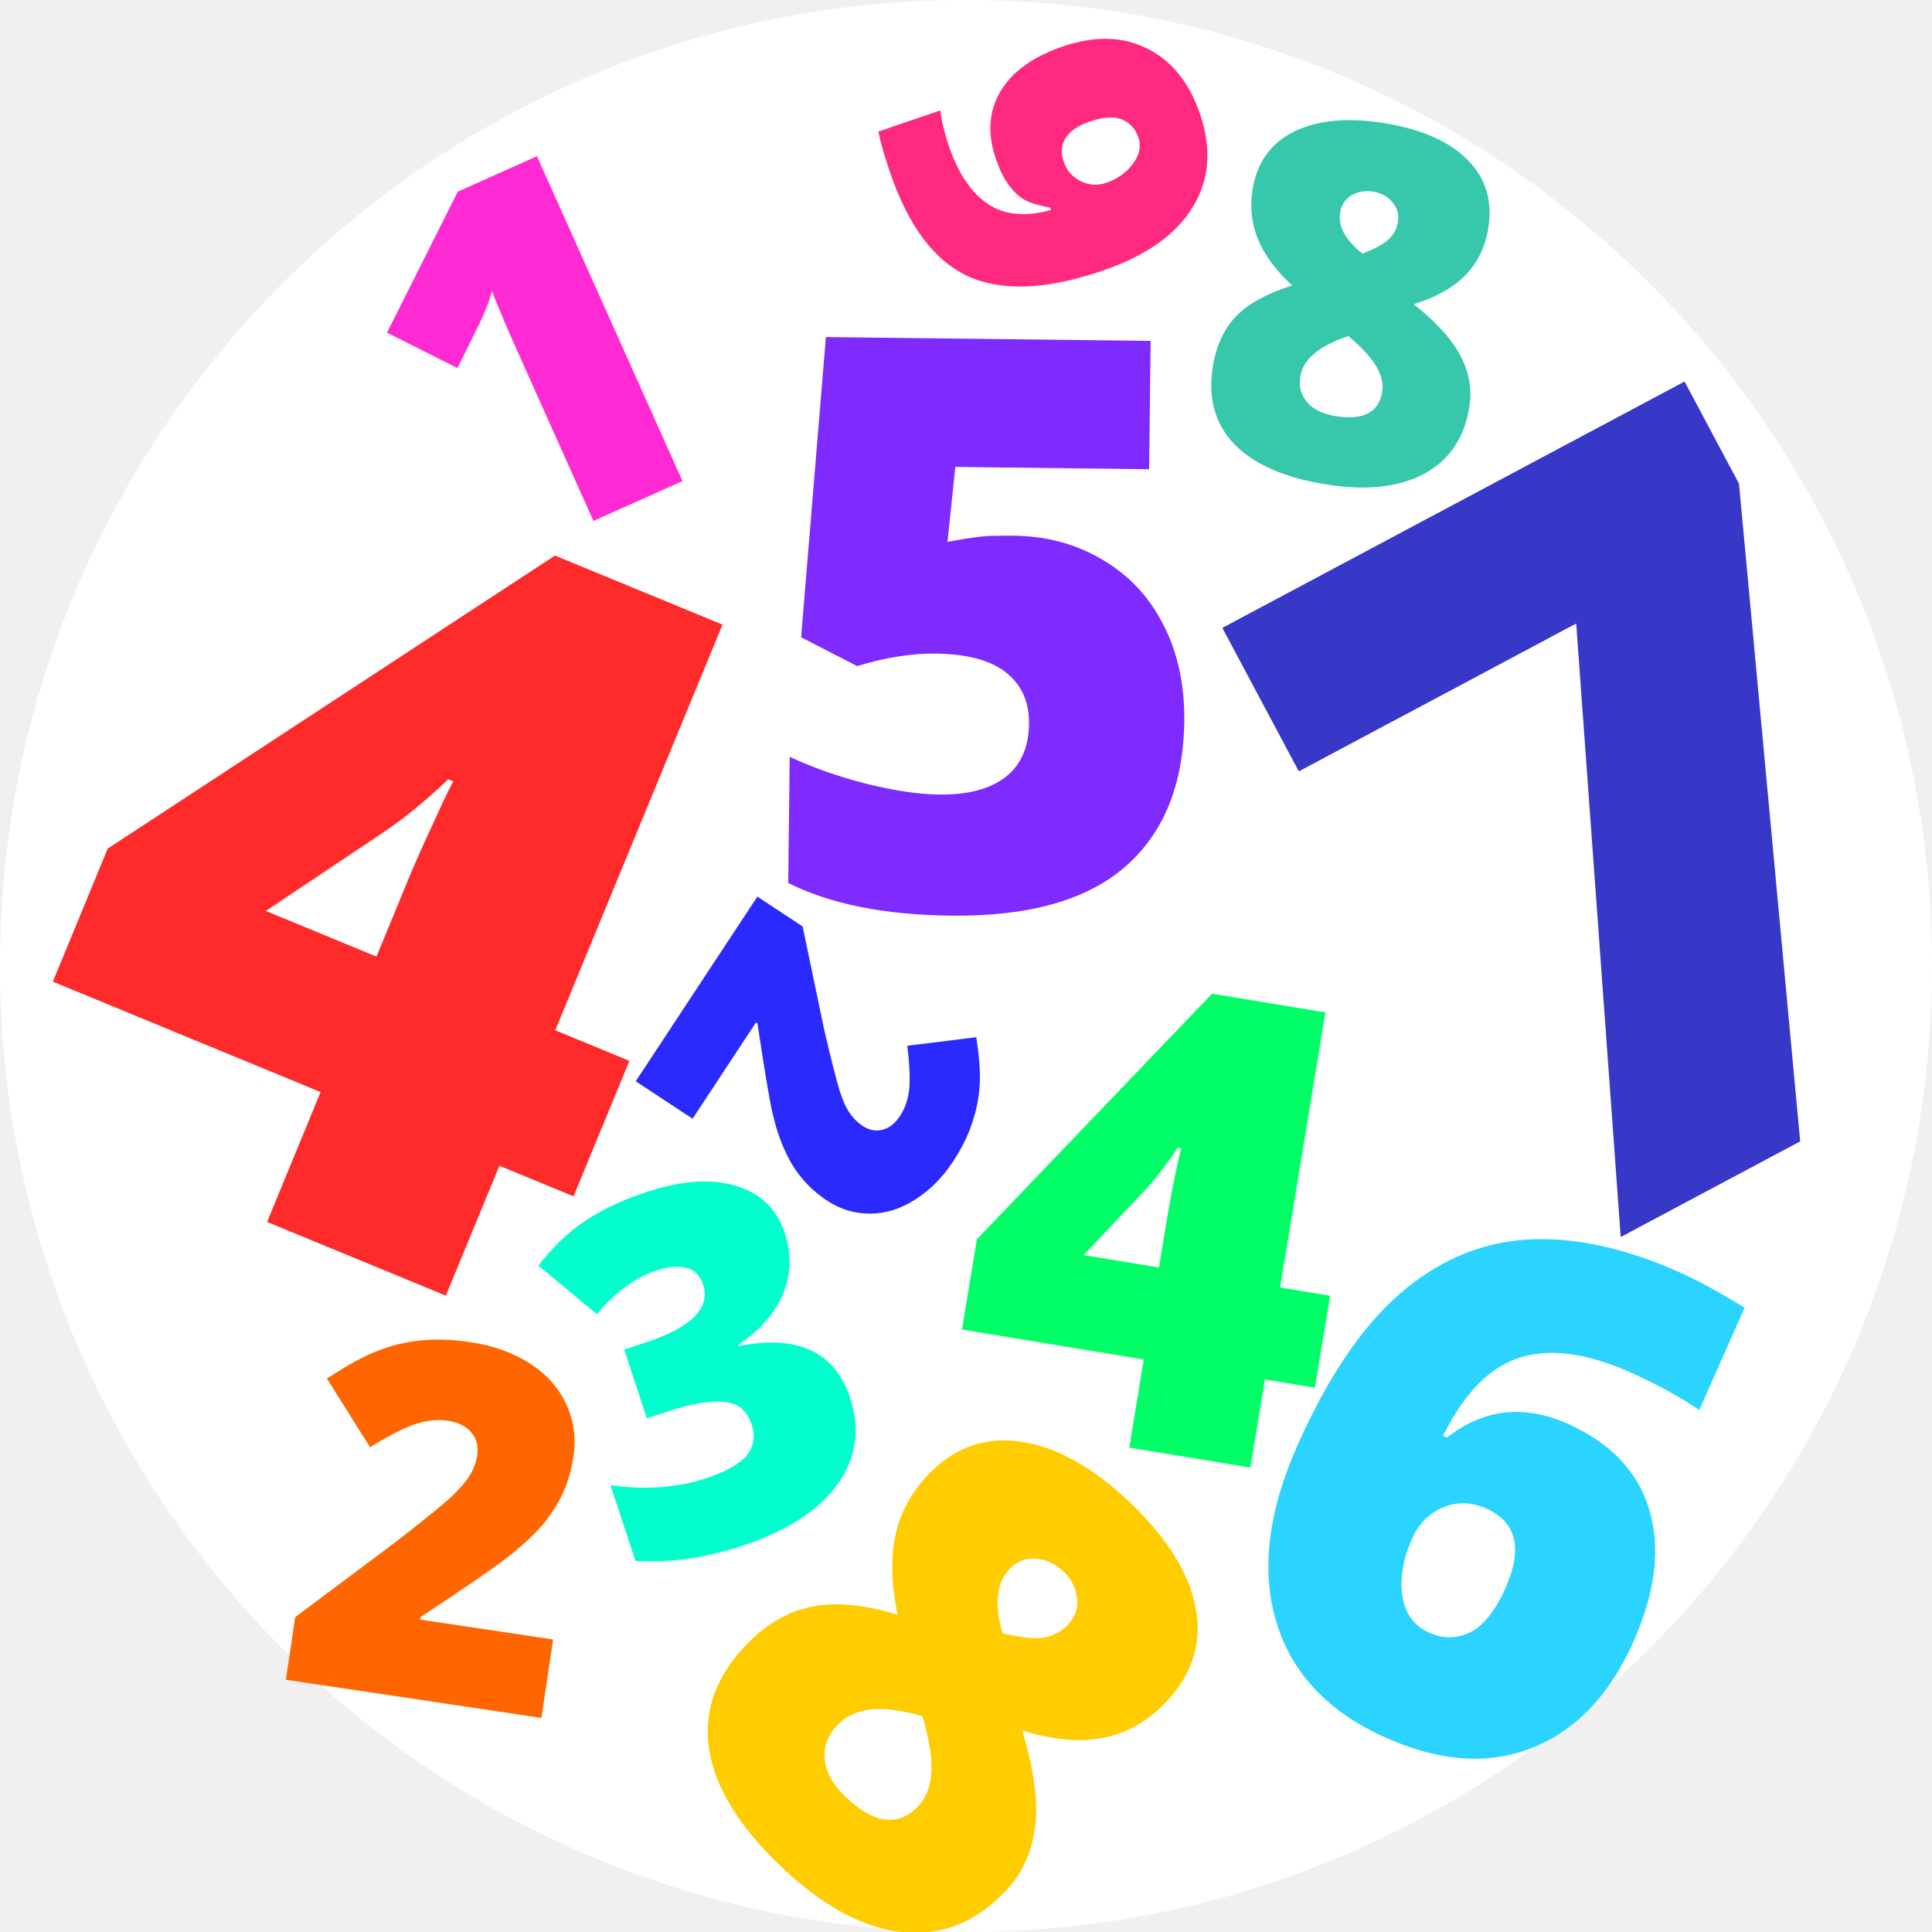
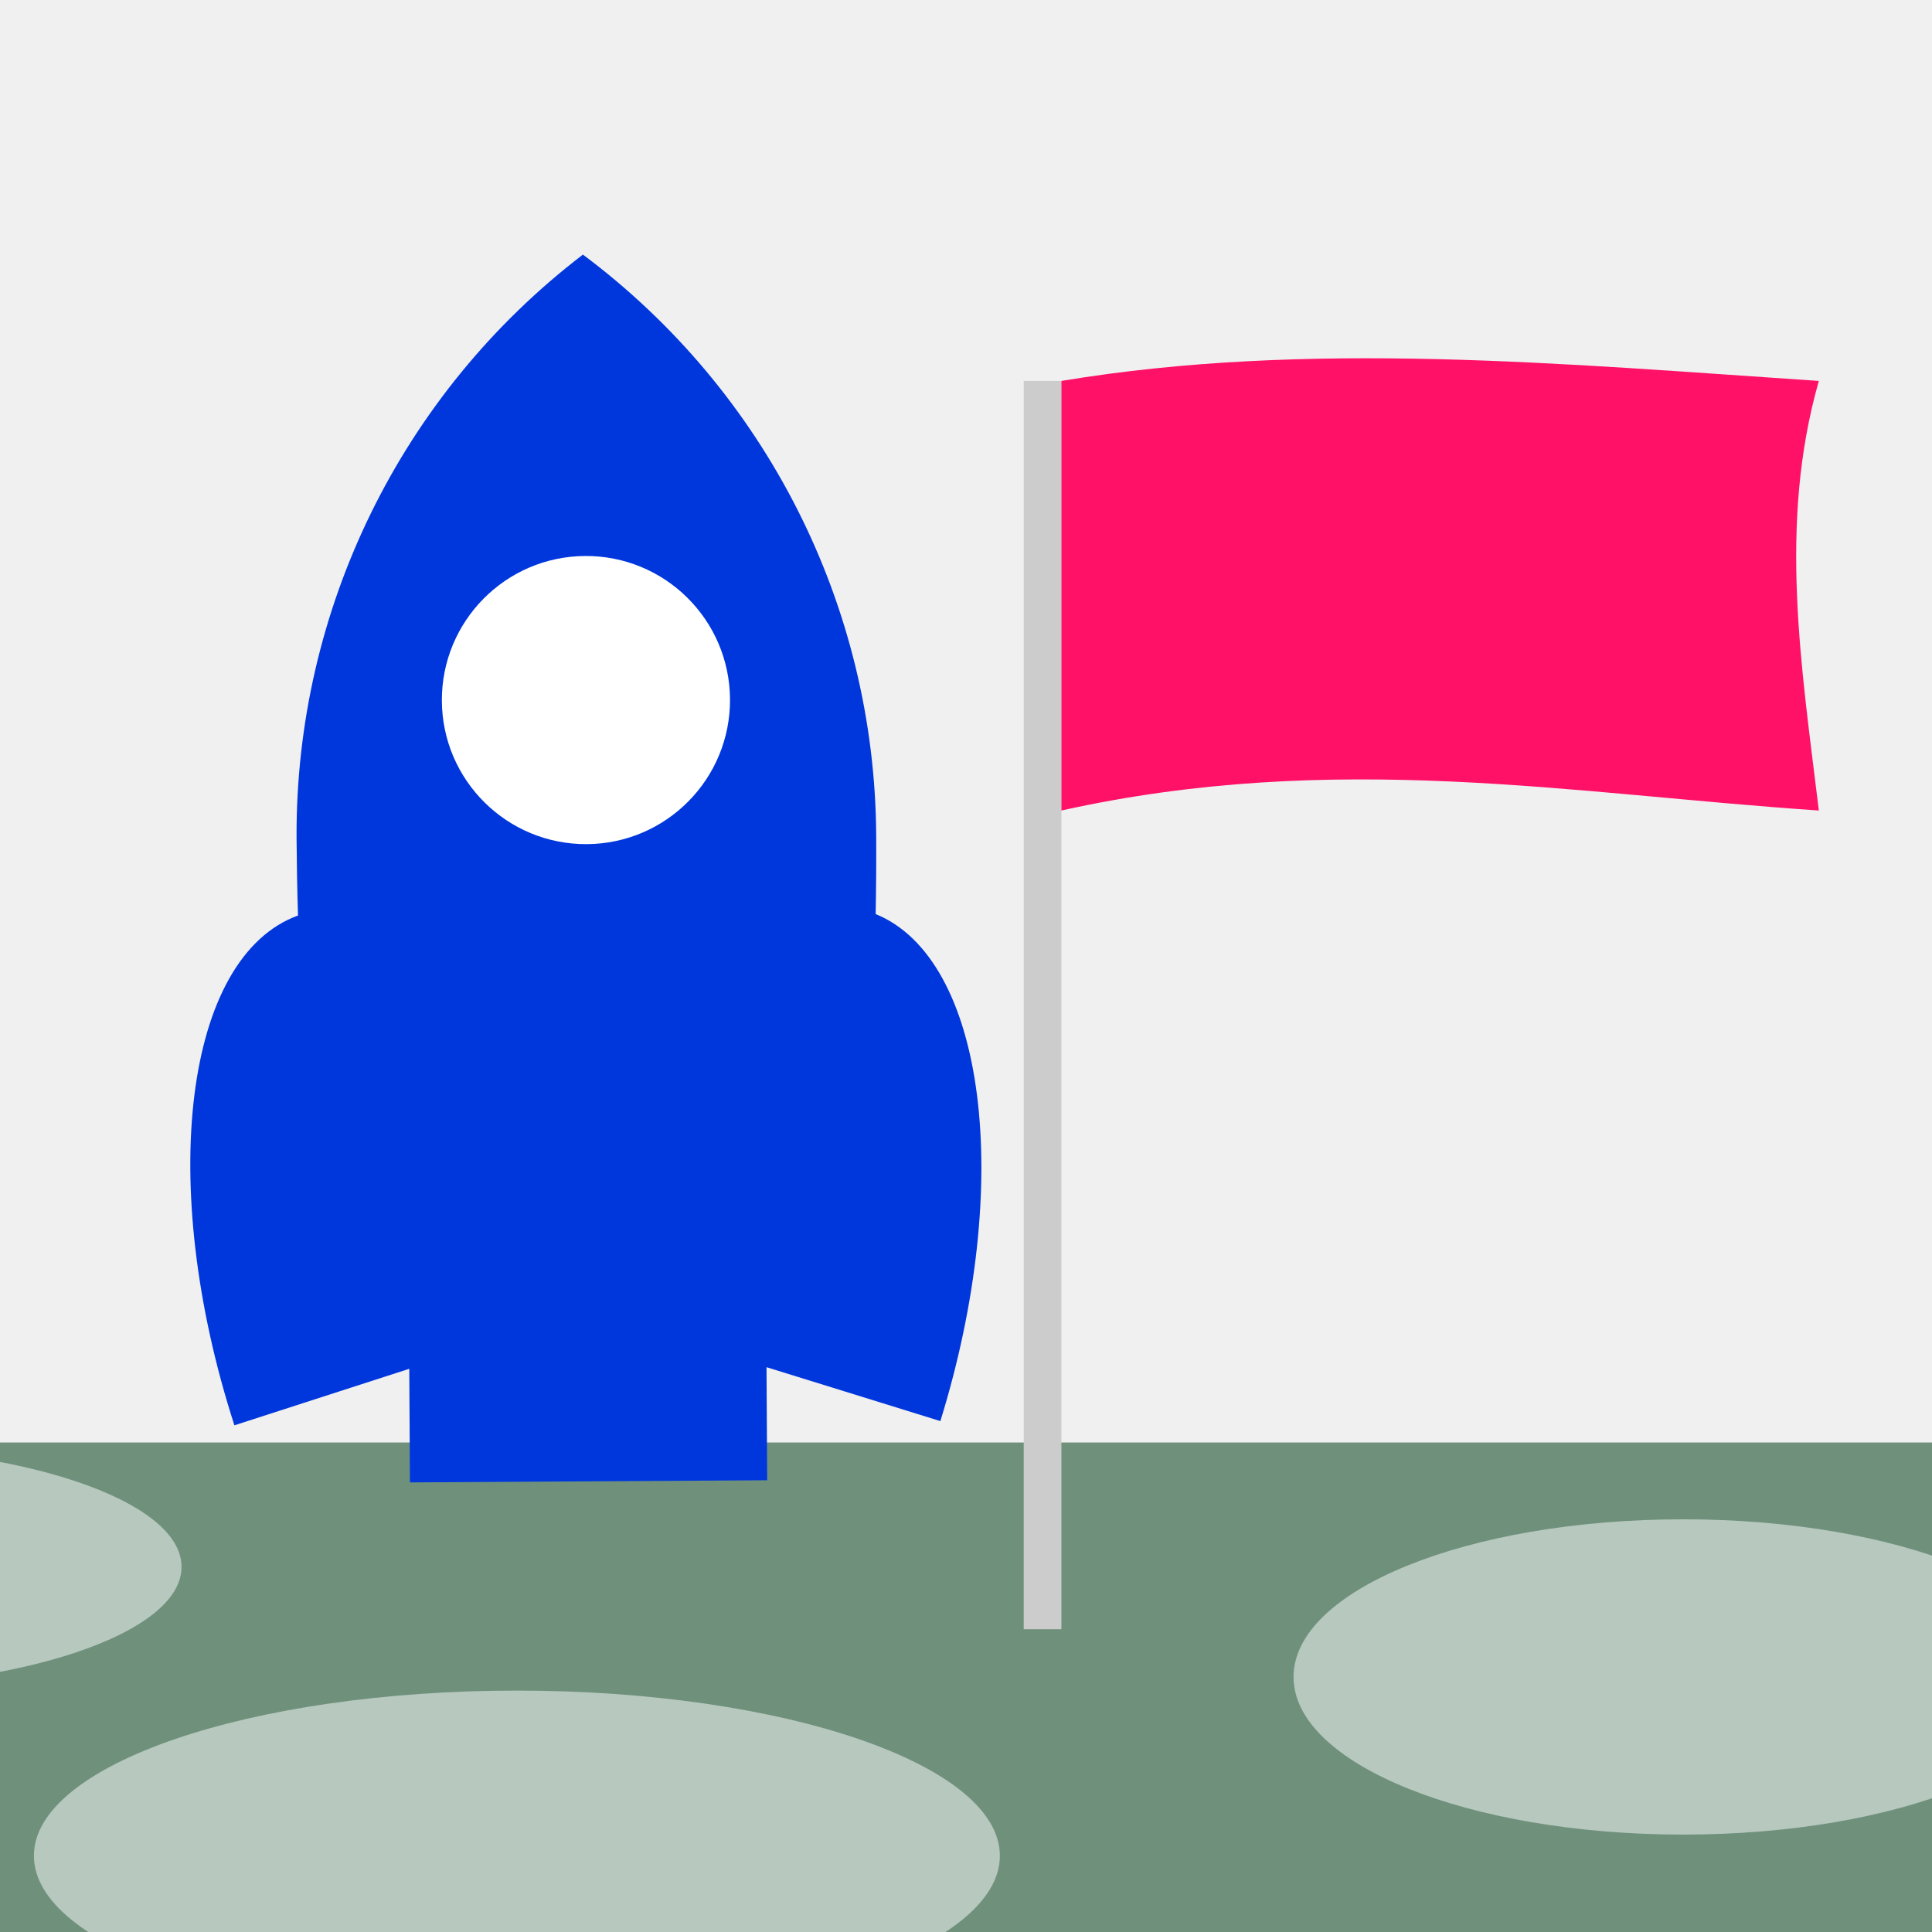
<svg xmlns="http://www.w3.org/2000/svg" width="69.624mm" height="69.624mm" viewBox="0 0 69.624 69.624" version="1.1" id="svg8">
  <defs id="defs2" />
  <g id="layer1" transform="translate(-60.36378,-12.26346)">
-     <circle style="opacity:1;fill:#ffffff;fill-opacity:1;stroke:none;stroke-width:2.065;stroke-linecap:round;stroke-linejoin:round;stroke-miterlimit:4;stroke-dasharray:none;stroke-opacity:1;paint-order:normal" id="path815" cx="95.176" cy="47.075" r="34.812" />
-     <text xml:space="preserve" style="font-style:normal;font-weight:normal;font-size:17.967px;line-height:1.25;font-family:sans-serif;letter-spacing:0px;word-spacing:0px;fill:#ff6600;fill-opacity:1;stroke:none;stroke-width:0.265" x="80.114" y="61.559" id="text819" transform="rotate(8.495761)">
-       <tspan id="tspan817" x="80.114" y="61.559" style="font-style:normal;font-variant:normal;font-weight:800;font-stretch:normal;font-family:'Open Sans';-inkscape-font-specification:'Open Sans Ultra-Bold';fill:#ff6600;fill-opacity:1;stroke-width:0.265">2</tspan>
-     </text>
-     <text transform="rotate(-18.26608)" id="text823" y="91.677" x="56.986" style="font-style:normal;font-weight:normal;font-size:17.967px;line-height:1.25;font-family:sans-serif;letter-spacing:0px;word-spacing:0px;fill:#00ffcc;fill-opacity:1;stroke:none;stroke-width:0.265" xml:space="preserve">
-       <tspan style="font-style:normal;font-variant:normal;font-weight:800;font-stretch:normal;font-family:'Open Sans';-inkscape-font-specification:'Open Sans Ultra-Bold';fill:#00ffcc;fill-opacity:1;stroke-width:0.265" y="91.677" x="56.986" id="tspan821">3</tspan>
-     </text>
-     <text xml:space="preserve" style="font-style:normal;font-weight:normal;font-size:26.736px;line-height:1.25;font-family:sans-serif;letter-spacing:0px;word-spacing:0px;fill:#2ad4ff;fill-opacity:1;stroke:none;stroke-width:0.265" x="123.111" y="23.427" id="text827" transform="rotate(23.93513)">
-       <tspan id="tspan825" x="123.111" y="23.427" style="font-style:normal;font-variant:normal;font-weight:800;font-stretch:normal;font-family:'Open Sans';-inkscape-font-specification:'Open Sans Ultra-Bold';fill:#2ad4ff;fill-opacity:1;stroke-width:0.265">6</tspan>
-     </text>
-     <text transform="rotate(-28.05805)" id="text831" y="106.026" x="74.341" style="font-style:normal;font-weight:normal;font-size:36.634px;line-height:1.25;font-family:sans-serif;letter-spacing:0px;word-spacing:0px;fill:#3737c8;fill-opacity:1;stroke:none;stroke-width:0.265" xml:space="preserve">
-       <tspan style="font-style:normal;font-variant:normal;font-weight:800;font-stretch:normal;font-family:'Open Sans';-inkscape-font-specification:'Open Sans Ultra-Bold';fill:#3737c8;fill-opacity:1;stroke-width:0.265" y="106.026" x="74.341" id="tspan829">7</tspan>
-     </text>
-     <text xml:space="preserve" style="font-style:normal;font-weight:normal;font-size:36.634px;line-height:1.25;font-family:sans-serif;letter-spacing:0px;word-spacing:0px;fill:#ff2a2a;fill-opacity:1;stroke:none;stroke-width:0.265" x="75.102" y="25.372" id="text835" transform="rotate(22.40609)">
-       <tspan id="tspan833" x="75.102" y="25.372" style="font-style:normal;font-variant:normal;font-weight:800;font-stretch:normal;font-family:'Open Sans';-inkscape-font-specification:'Open Sans Ultra-Bold';fill:#ff2a2a;fill-opacity:1;stroke-width:0.265">4</tspan>
-     </text>
-     <text xml:space="preserve" style="font-style:normal;font-weight:normal;font-size:24.767px;line-height:1.25;font-family:sans-serif;letter-spacing:0px;word-spacing:0px;fill:#ffcc00;fill-opacity:1;stroke:none;stroke-width:0.265" x="111.687" y="-3.761" id="text839" transform="rotate(43.63868)">
-       <tspan id="tspan837" x="111.687" y="-3.761" style="font-style:normal;font-variant:normal;font-weight:800;font-stretch:normal;font-family:'Open Sans';-inkscape-font-specification:'Open Sans Ultra-Bold';fill:#ffcc00;fill-opacity:1;stroke-width:0.265">8</tspan>
-     </text>
-     <text transform="rotate(-24.13451)" id="text843" y="61.752" x="57.165" style="font-style:normal;font-weight:normal;font-size:17.967px;line-height:1.25;font-family:sans-serif;letter-spacing:0px;word-spacing:0px;fill:#ff2ad4;fill-opacity:1;stroke:none;stroke-width:0.265" xml:space="preserve">
-       <tspan style="font-style:normal;font-variant:normal;font-weight:800;font-stretch:normal;font-family:'Open Sans';-inkscape-font-specification:'Open Sans Ultra-Bold';fill:#ff2ad4;fill-opacity:1;stroke-width:0.265" y="61.752" x="57.165" id="tspan841">1</tspan>
-     </text>
-     <text xml:space="preserve" style="font-style:normal;font-weight:normal;font-size:17.967px;line-height:1.25;font-family:sans-serif;letter-spacing:0px;word-spacing:0px;fill:#37c8ab;fill-opacity:1;stroke:none;stroke-width:0.265" x="106.236" y="11.559" id="text847" transform="rotate(9.36247)">
-       <tspan id="tspan845" x="106.236" y="11.559" style="font-style:normal;font-variant:normal;font-weight:800;font-stretch:normal;font-family:'Open Sans';-inkscape-font-specification:'Open Sans Ultra-Bold';fill:#37c8ab;fill-opacity:1;stroke-width:0.265">8</tspan>
-     </text>
-     <text transform="rotate(9.362471)" id="text851" y="47.133" x="103.164" style="font-style:normal;font-weight:normal;font-size:23.279px;line-height:1.25;font-family:sans-serif;letter-spacing:0px;word-spacing:0px;fill:#00ff66;fill-opacity:1;stroke:none;stroke-width:0.265" xml:space="preserve">
-       <tspan style="font-style:normal;font-variant:normal;font-weight:800;font-stretch:normal;font-family:'Open Sans';-inkscape-font-specification:'Open Sans Ultra-Bold';fill:#00ff66;fill-opacity:1;stroke-width:0.265" y="47.133" x="103.164" id="tspan849">4</tspan>
-     </text>
-     <text xml:space="preserve" style="font-style:normal;font-weight:normal;font-size:28.737px;line-height:1.25;font-family:sans-serif;letter-spacing:0px;word-spacing:0px;fill:#7f2aff;fill-opacity:1;stroke:none;stroke-width:0.265" x="87.973" y="43.855" id="text855" transform="rotate(0.6792095)">
-       <tspan id="tspan853" x="87.973" y="43.855" style="font-style:normal;font-variant:normal;font-weight:800;font-stretch:normal;font-family:'Open Sans';-inkscape-font-specification:'Open Sans Ultra-Bold';fill:#7f2aff;fill-opacity:1;stroke-width:0.265">5</tspan>
-     </text>
-     <text transform="rotate(123.3765)" id="text859" y="-97.724" x="-11.455" style="font-style:normal;font-weight:normal;font-size:15.378px;line-height:1.25;font-family:sans-serif;letter-spacing:0px;word-spacing:0px;fill:#2a2aff;fill-opacity:1;stroke:none;stroke-width:0.265" xml:space="preserve">
-       <tspan style="font-style:normal;font-variant:normal;font-weight:800;font-stretch:normal;font-family:'Open Sans';-inkscape-font-specification:'Open Sans Ultra-Bold';fill:#2a2aff;fill-opacity:1;stroke-width:0.265" y="-97.724" x="-11.455" id="tspan857">2</tspan>
-     </text>
-     <text xml:space="preserve" style="font-style:normal;font-weight:normal;font-size:15.378px;line-height:1.25;font-family:sans-serif;letter-spacing:0px;word-spacing:0px;fill:#ff2a7f;fill-opacity:1;stroke:none;stroke-width:0.265" x="44.751" y="-81.629" id="text863" transform="rotate(71.10289)">
-       <tspan id="tspan861" x="44.751" y="-81.629" style="font-style:normal;font-variant:normal;font-weight:800;font-stretch:normal;font-family:'Open Sans';-inkscape-font-specification:'Open Sans Ultra-Bold';fill:#ff2a7f;fill-opacity:1;stroke-width:0.265">9</tspan>
-     </text>
+     <rect style="opacity:1;fill:#6f917c;fill-opacity:1;stroke:none;stroke-width:2.065;stroke-linecap:round;stroke-linejoin:round;stroke-miterlimit:4;stroke-dasharray:none;stroke-opacity:1;paint-order:normal" id="rect818" width="73.766" height="18.442" x="59.295" y="64.247" ry="0" />
+     <path style="opacity:1;fill:#0037dd;fill-opacity:1;stroke:none;stroke-width:1.365;stroke-linecap:round;stroke-linejoin:round;stroke-miterlimit:4;stroke-dasharray:none;stroke-opacity:1;paint-order:normal" d="m 81.353,21.436 -0.003,0.018 c -6.528,5.003 -10.339,12.772 -10.299,20.997 0.007,0.943 0.023,1.879 0.052,2.805 a 16.787,7.965 72.091 0 0 -2.292,18.372 l 6.302,-2.037 0.024,4.094 12.874,-0.077 -0.024,-4.075 6.265,1.943 A 7.965,16.787 17.227 0 0 91.92,45.204 c 0.019,-0.95 0.024,-1.91 0.019,-2.878 C 91.881,34.093 87.969,26.362 81.37,21.438 l 0.002,0.023 c -0.001,-0.002 -0.002,-0.003 -0.004,-0.005 l 0.001,-0.018 c -0.003,0.002 -0.006,0.005 -0.009,0.007 -0.003,-0.003 -0.005,-0.006 -0.008,-0.009 z" id="path829" />
+     <circle style="opacity:1;fill:#ffffff;fill-opacity:1;stroke:none;stroke-width:2.065;stroke-linecap:round;stroke-linejoin:round;stroke-miterlimit:4;stroke-dasharray:none;stroke-opacity:1;paint-order:normal" id="path847" cx="81.255" cy="37.976" r="5.192" transform="rotate(-0.3409155)" />
+     <ellipse style="opacity:1;fill:#b7c8be;fill-opacity:1;stroke:none;stroke-width:2.065;stroke-linecap:round;stroke-linejoin:round;stroke-miterlimit:4;stroke-dasharray:none;stroke-opacity:1;paint-order:normal" id="path821" cx="53.999" cy="68.73" rx="12.907" ry="4.347" />
+     <ellipse cy="79.141" cx="78.991" id="circle823" style="opacity:1;fill:#b7c8be;fill-opacity:1;stroke:none;stroke-width:2.065;stroke-linecap:round;stroke-linejoin:round;stroke-miterlimit:4;stroke-dasharray:none;stroke-opacity:1;paint-order:normal" rx="17.405" ry="5.953" />
+     <ellipse style="opacity:1;fill:#b7c8be;fill-opacity:1;stroke:none;stroke-width:2.065;stroke-linecap:round;stroke-linejoin:round;stroke-miterlimit:4;stroke-dasharray:none;stroke-opacity:1;paint-order:normal" id="circle825" cx="121.022" cy="72.696" rx="14.042" ry="5.681" />
+     <rect style="opacity:1;fill:#cccccc;fill-opacity:1;stroke:none;stroke-width:2.065;stroke-linecap:round;stroke-linejoin:round;stroke-miterlimit:4;stroke-dasharray:none;stroke-opacity:1;paint-order:normal" id="rect821" width="1.358" height="44.985" x="97.256" y="25.991" />
+     <path style="opacity:1;fill:#ff1167;fill-opacity:1;stroke:none;stroke-width:2.065;stroke-linecap:round;stroke-linejoin:round;stroke-miterlimit:4;stroke-dasharray:none;stroke-opacity:1;paint-order:normal" d="m 98.614,25.991 c 8.914,-1.482 18.121,-0.611 27.296,0 -1.474,5.16 -0.623,10.321 0,15.481 -8.883,-0.594 -17.4,-2.193 -27.296,0 z" id="rect823" />
  </g>
</svg>
